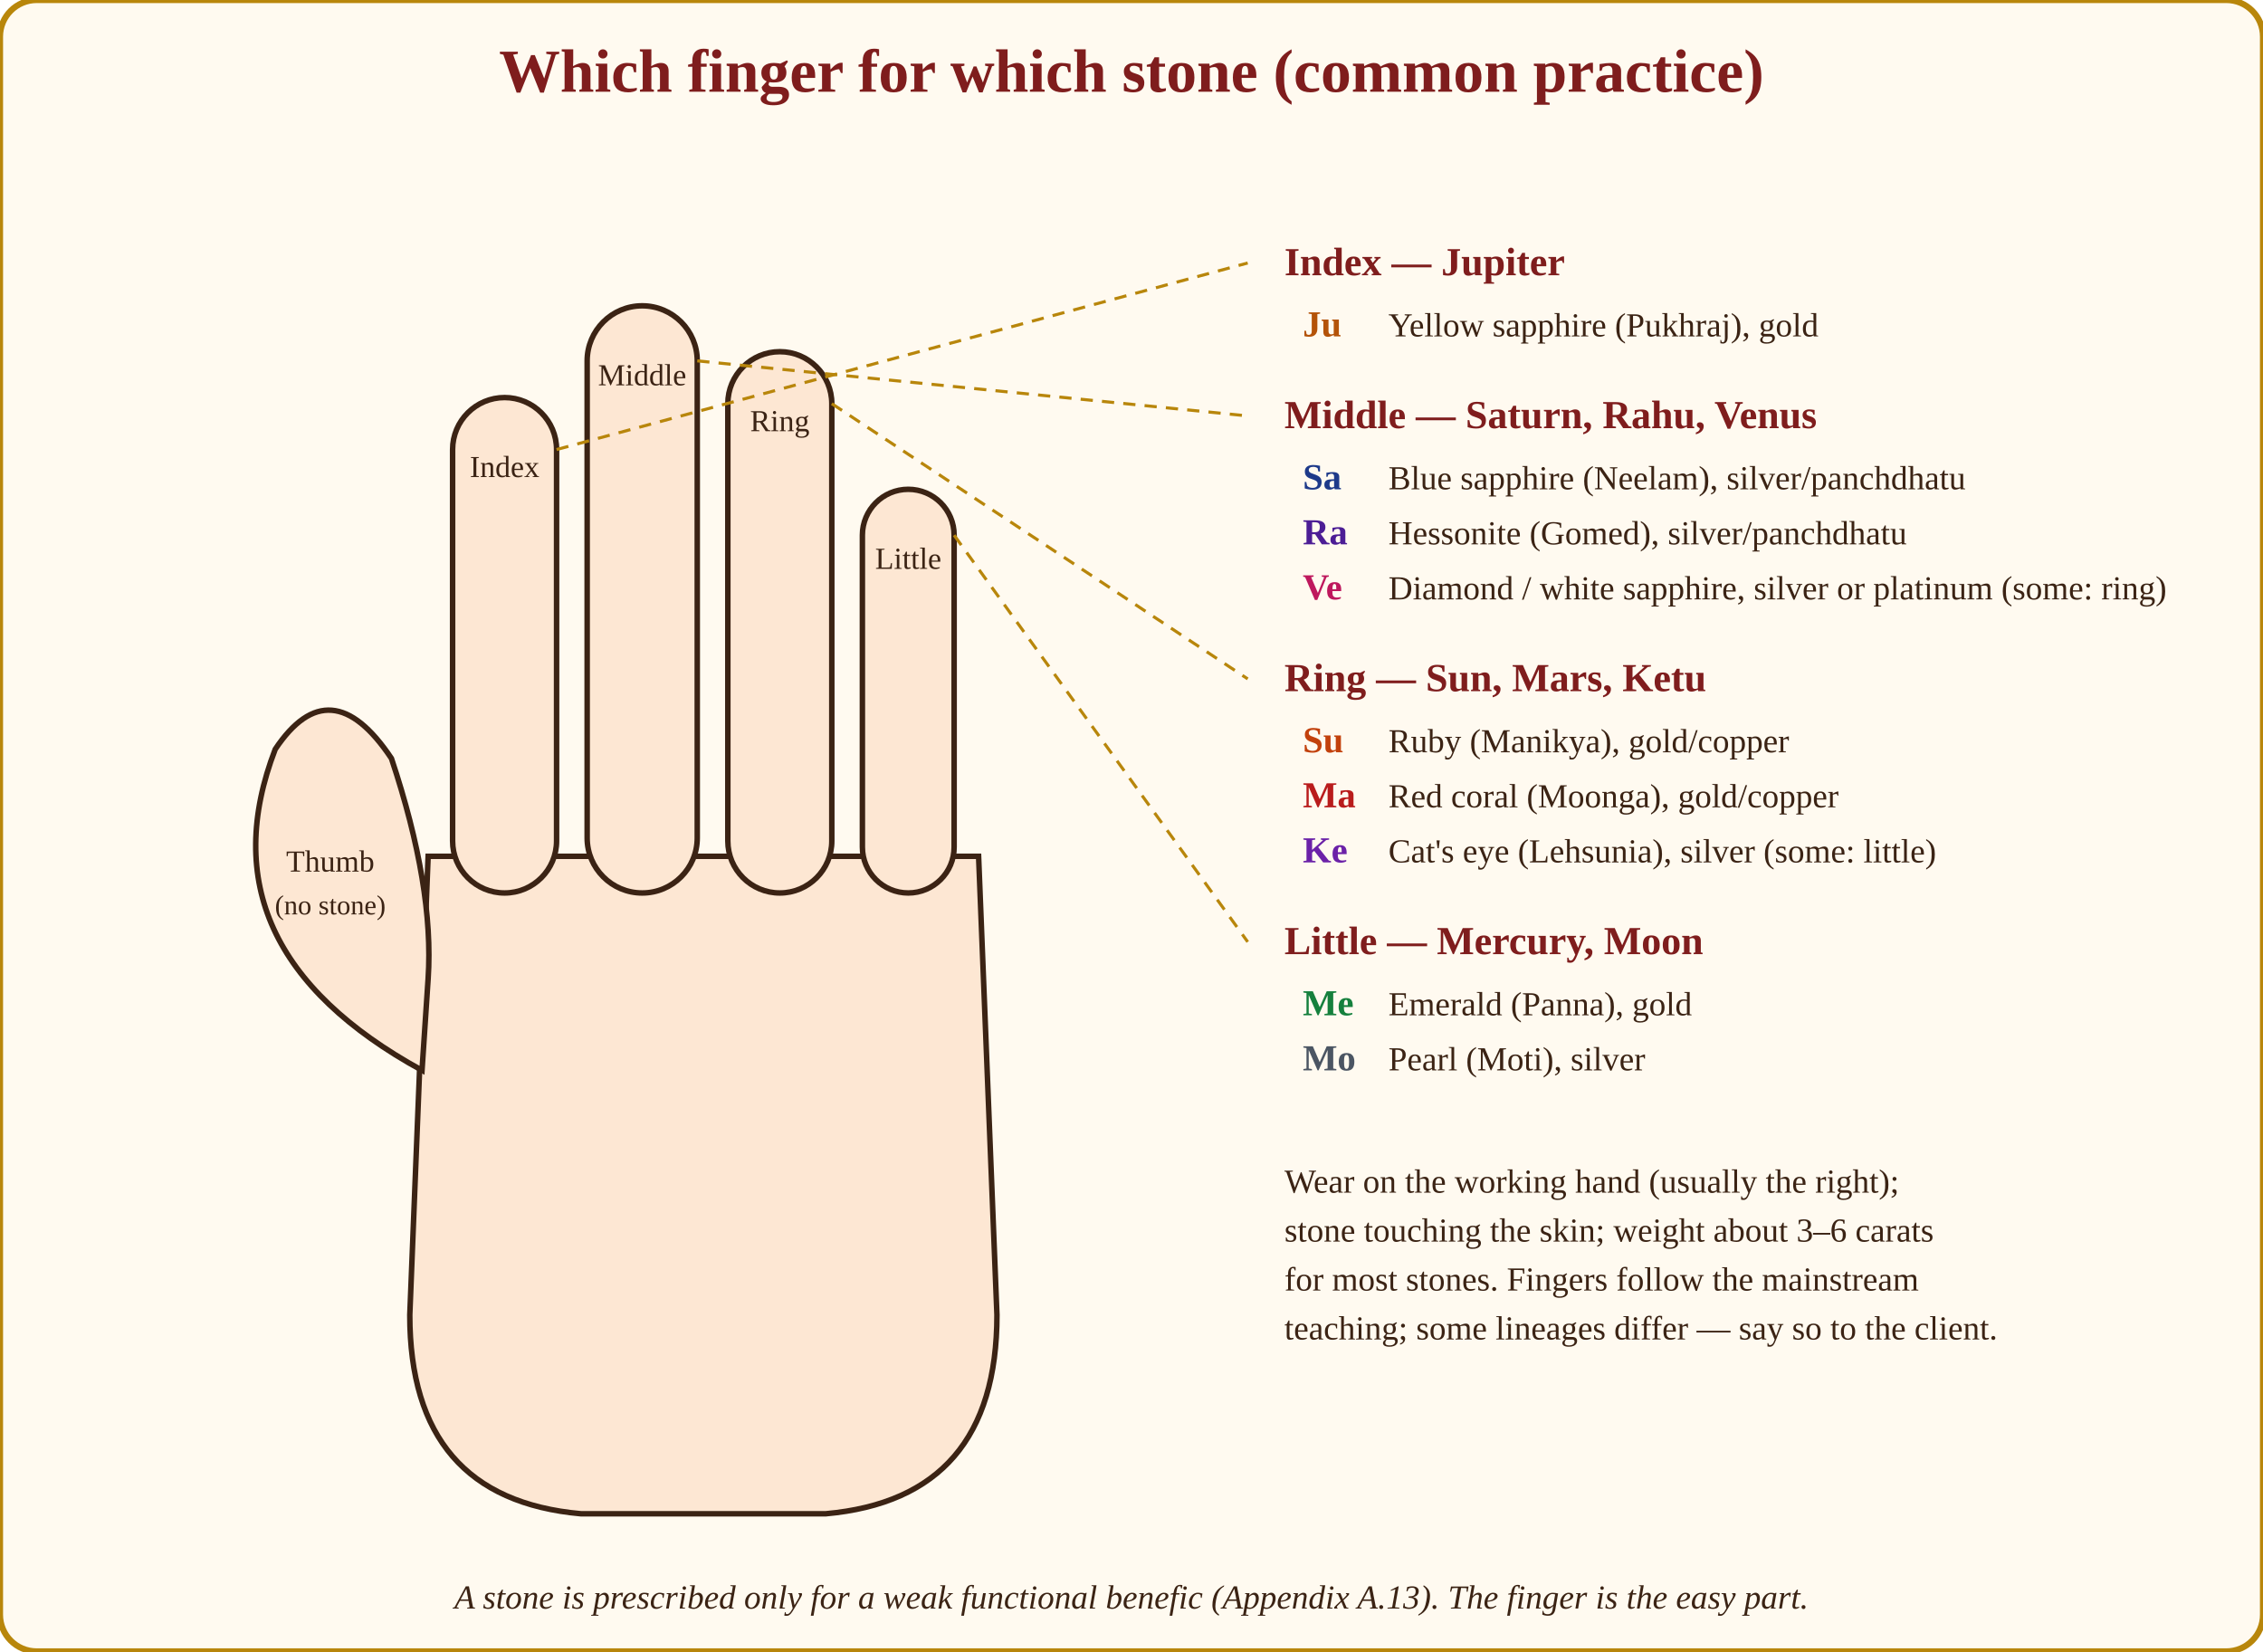
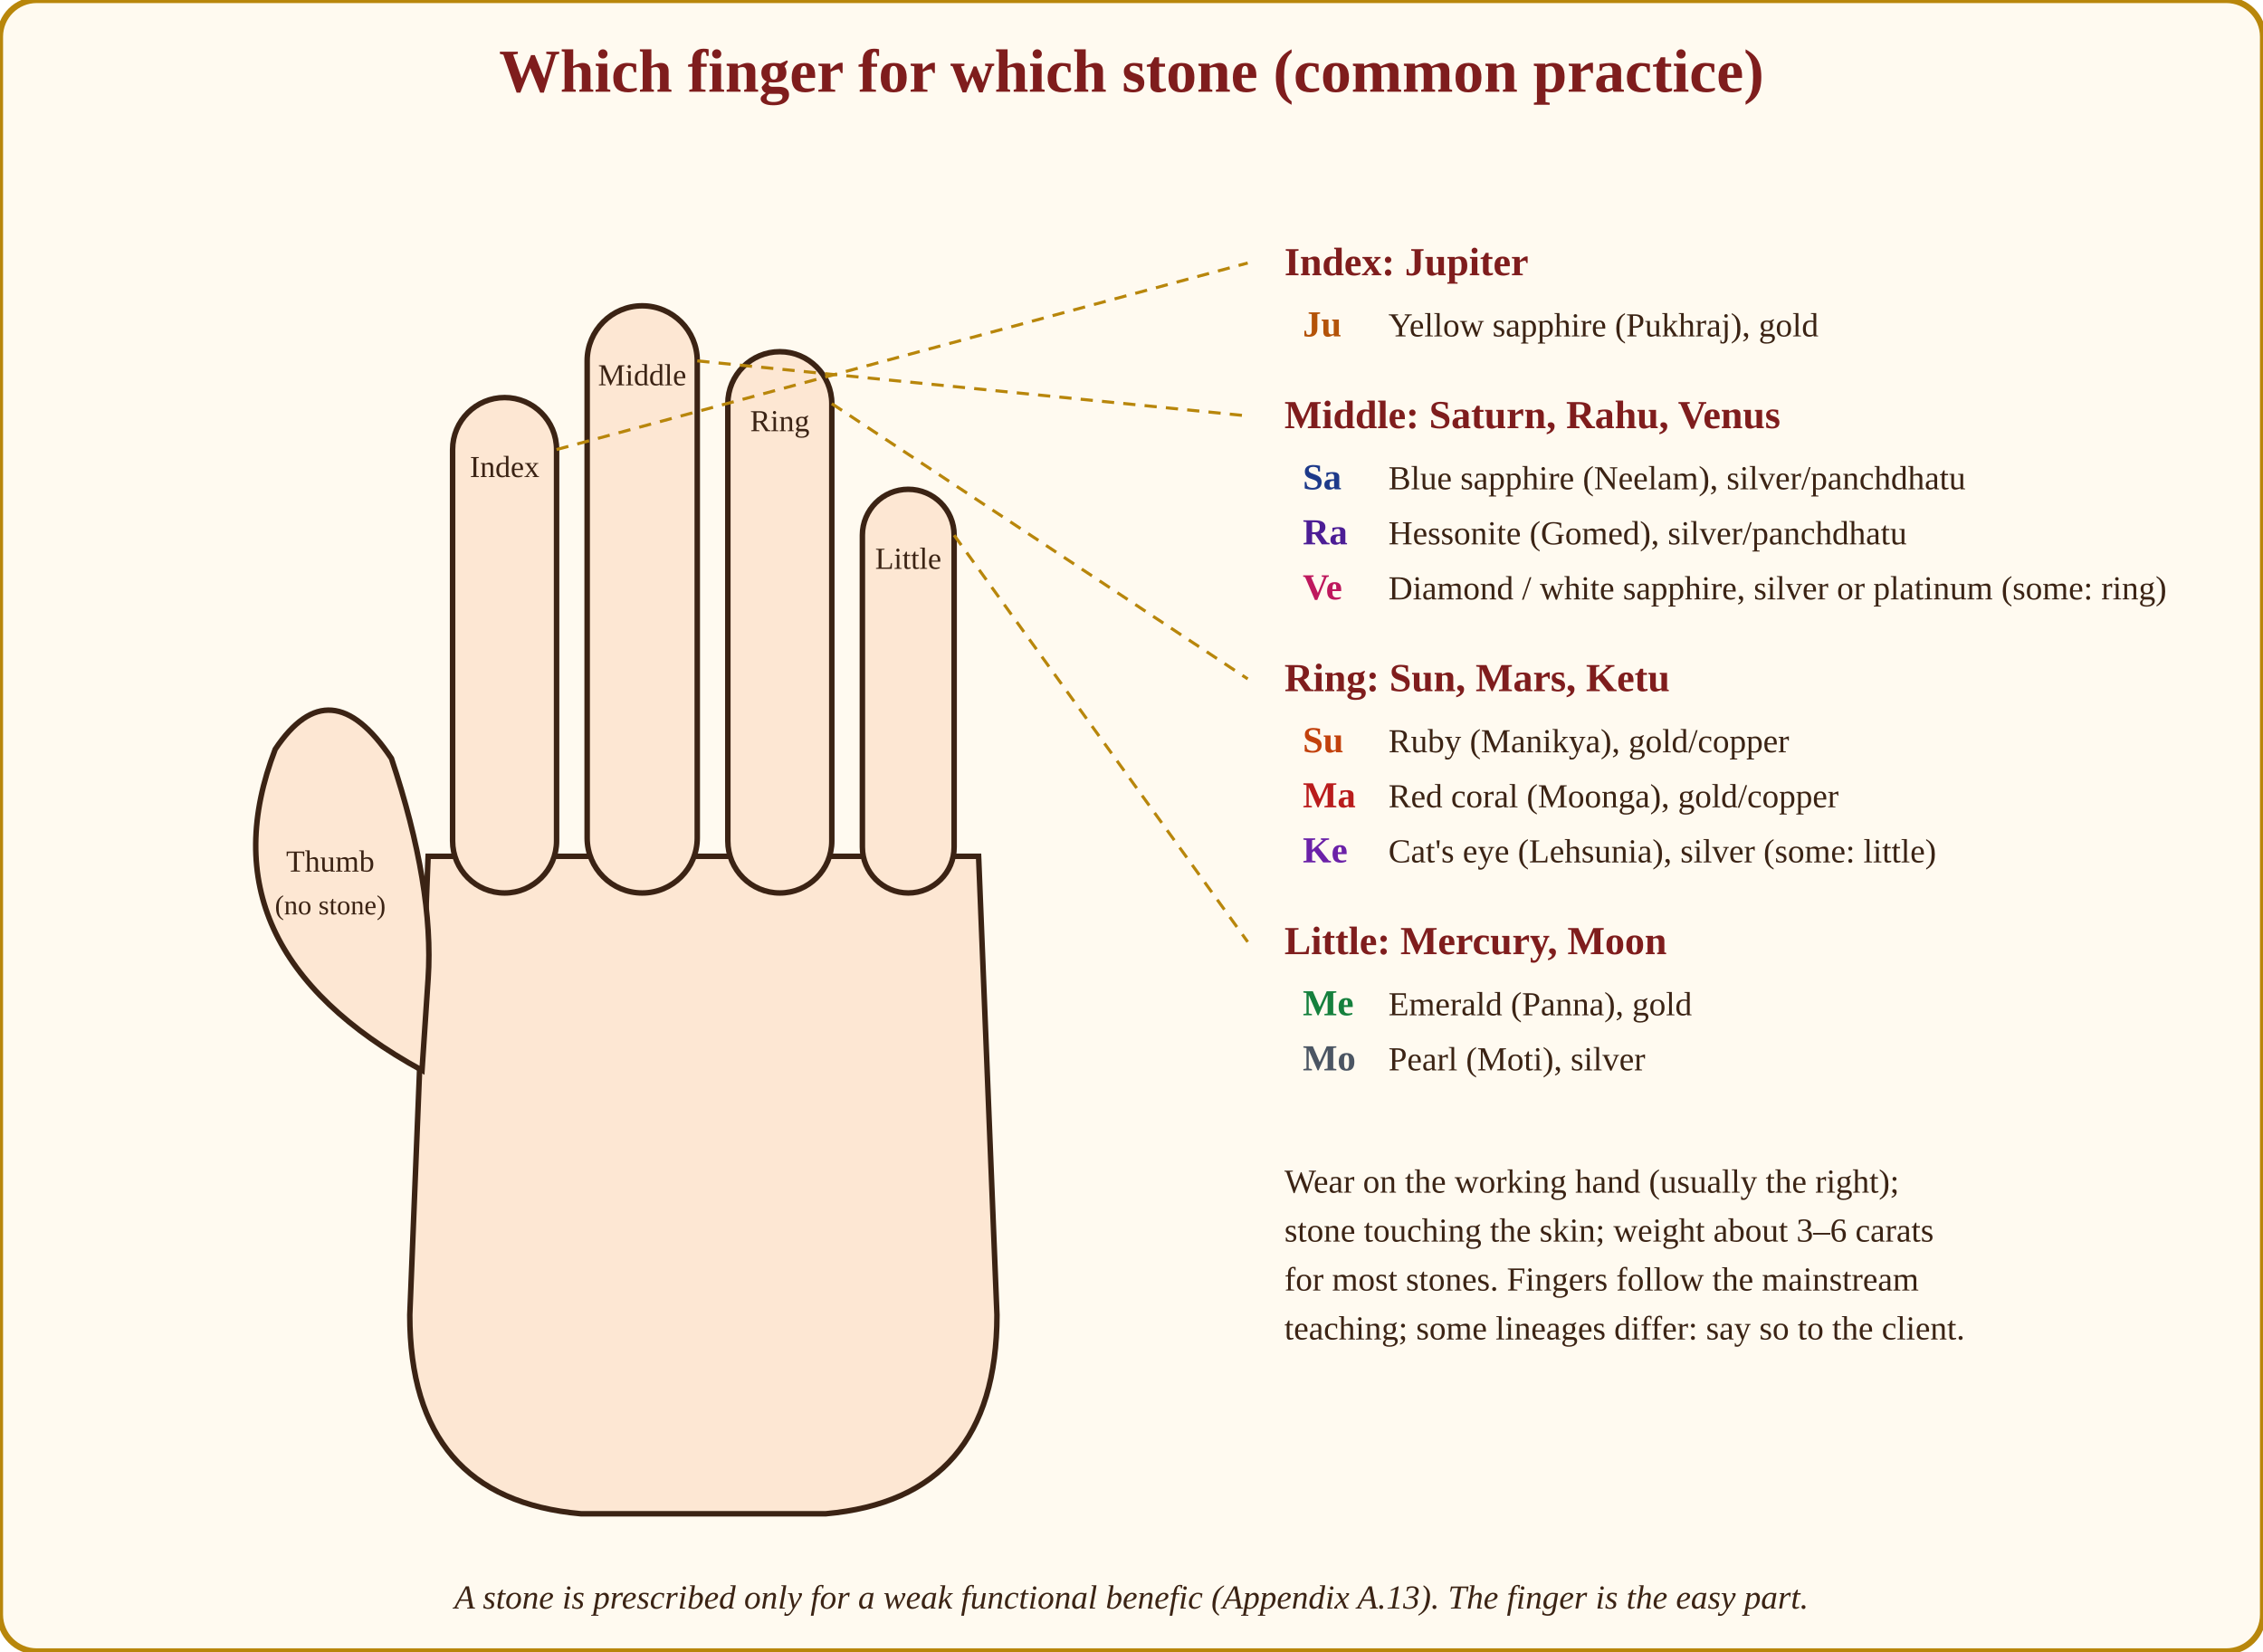
<svg xmlns="http://www.w3.org/2000/svg" width="740" height="540" viewBox="0 0 740 540" font-family="Georgia, 'Times New Roman', serif">
  <rect x="0" y="0" width="740" height="540" rx="12" fill="#fffaf0" stroke="#b8860b" stroke-width="2" />
  <text x="370.0" y="30" text-anchor="middle" font-size="20" font-weight="bold" fill="#7f1d1d">Which finger for which stone (common practice)</text>
  <path d="M140,280 L320,280 L326,430 Q326,490 270,495 L190,495 Q134,490 134,430 Z" fill="#fde7d3" stroke="#3b2314" stroke-width="1.8" />
  <rect x="148" y="130" width="34" height="162" rx="17.0" fill="#fde7d3" stroke="#3b2314" stroke-width="1.8" />
  <text x="165.0" y="156" text-anchor="middle" font-size="10" fill="#3b2314">Index</text>
  <rect x="192" y="100" width="36" height="192" rx="18.0" fill="#fde7d3" stroke="#3b2314" stroke-width="1.8" />
  <text x="210.0" y="126" text-anchor="middle" font-size="10" fill="#3b2314">Middle</text>
  <rect x="238" y="115" width="34" height="177" rx="17.0" fill="#fde7d3" stroke="#3b2314" stroke-width="1.8" />
  <text x="255.0" y="141" text-anchor="middle" font-size="10" fill="#3b2314">Ring</text>
  <rect x="282" y="160" width="30" height="132" rx="15.0" fill="#fde7d3" stroke="#3b2314" stroke-width="1.8" />
  <text x="297.0" y="186" text-anchor="middle" font-size="10" fill="#3b2314">Little</text>
  <path d="M138,350 Q65,310 90,245 Q108,218 128,248 Q142,290 140,320 Z" fill="#fde7d3" stroke="#3b2314" stroke-width="1.8" />
  <text x="108" y="285" text-anchor="middle" font-size="10" fill="#3b2314">Thumb</text>
  <text x="108" y="299" text-anchor="middle" font-size="9" fill="#3b2314">(no stone)</text>
-   <text x="420" y="90" text-anchor="start" font-size="13" fill="#7f1d1d" font-weight="bold">Index — Jupiter</text>
+   <text x="420" y="90" text-anchor="start" font-size="13" fill="#7f1d1d" font-weight="bold">Index: Jupiter</text>
  <text x="426" y="110" text-anchor="start" font-size="12" fill="#b45309" font-weight="bold">Ju</text>
  <text x="454" y="110" text-anchor="start" font-size="11" fill="#3b2314">Yellow sapphire (Pukhraj), gold</text>
-   <text x="420" y="140" text-anchor="start" font-size="13" fill="#7f1d1d" font-weight="bold">Middle — Saturn, Rahu, Venus</text>
+   <text x="420" y="140" text-anchor="start" font-size="13" fill="#7f1d1d" font-weight="bold">Middle: Saturn, Rahu, Venus</text>
  <text x="426" y="160" text-anchor="start" font-size="12" fill="#1e3a8a" font-weight="bold">Sa</text>
  <text x="454" y="160" text-anchor="start" font-size="11" fill="#3b2314">Blue sapphire (Neelam), silver/panchdhatu</text>
  <text x="426" y="178" text-anchor="start" font-size="12" fill="#4c1d95" font-weight="bold">Ra</text>
  <text x="454" y="178" text-anchor="start" font-size="11" fill="#3b2314">Hessonite (Gomed), silver/panchdhatu</text>
  <text x="426" y="196" text-anchor="start" font-size="12" fill="#be185d" font-weight="bold">Ve</text>
  <text x="454" y="196" text-anchor="start" font-size="11" fill="#3b2314">Diamond / white sapphire, silver or platinum (some: ring)</text>
-   <text x="420" y="226" text-anchor="start" font-size="13" fill="#7f1d1d" font-weight="bold">Ring — Sun, Mars, Ketu</text>
+   <text x="420" y="226" text-anchor="start" font-size="13" fill="#7f1d1d" font-weight="bold">Ring: Sun, Mars, Ketu</text>
  <text x="426" y="246" text-anchor="start" font-size="12" fill="#c2410c" font-weight="bold">Su</text>
  <text x="454" y="246" text-anchor="start" font-size="11" fill="#3b2314">Ruby (Manikya), gold/copper</text>
  <text x="426" y="264" text-anchor="start" font-size="12" fill="#b91c1c" font-weight="bold">Ma</text>
  <text x="454" y="264" text-anchor="start" font-size="11" fill="#3b2314">Red coral (Moonga), gold/copper</text>
  <text x="426" y="282" text-anchor="start" font-size="12" fill="#6b21a8" font-weight="bold">Ke</text>
  <text x="454" y="282" text-anchor="start" font-size="11" fill="#3b2314">Cat's eye (Lehsunia), silver (some: little)</text>
-   <text x="420" y="312" text-anchor="start" font-size="13" fill="#7f1d1d" font-weight="bold">Little — Mercury, Moon</text>
+   <text x="420" y="312" text-anchor="start" font-size="13" fill="#7f1d1d" font-weight="bold">Little: Mercury, Moon</text>
  <text x="426" y="332" text-anchor="start" font-size="12" fill="#15803d" font-weight="bold">Me</text>
  <text x="454" y="332" text-anchor="start" font-size="11" fill="#3b2314">Emerald (Panna), gold</text>
  <text x="426" y="350" text-anchor="start" font-size="12" fill="#4b5563" font-weight="bold">Mo</text>
  <text x="454" y="350" text-anchor="start" font-size="11" fill="#3b2314">Pearl (Moti), silver</text>
  <line x1="182" y1="147.0" x2="408" y2="86" stroke="#b8860b" stroke-width="1" stroke-dasharray="4 3" />
  <line x1="228" y1="118.0" x2="408" y2="136" stroke="#b8860b" stroke-width="1" stroke-dasharray="4 3" />
  <line x1="272" y1="132.0" x2="408" y2="222" stroke="#b8860b" stroke-width="1" stroke-dasharray="4 3" />
  <line x1="312" y1="175.0" x2="408" y2="308" stroke="#b8860b" stroke-width="1" stroke-dasharray="4 3" />
  <text x="420" y="390" text-anchor="start" font-size="11" fill="#3b2314">Wear on the working hand (usually the right);</text>
  <text x="420" y="406" text-anchor="start" font-size="11" fill="#3b2314">stone touching the skin; weight about 3–6 carats</text>
  <text x="420" y="422" text-anchor="start" font-size="11" fill="#3b2314">for most stones. Fingers follow the mainstream</text>
-   <text x="420" y="438" text-anchor="start" font-size="11" fill="#3b2314">teaching; some lineages differ — say so to the client.</text>
+   <text x="420" y="438" text-anchor="start" font-size="11" fill="#3b2314">teaching; some lineages differ: say so to the client.</text>
  <text x="370.0" y="526" text-anchor="middle" font-size="11" fill="#3b2314" font-style="italic">A stone is prescribed only for a weak functional benefic (Appendix A.13). The finger is the easy part.</text>
</svg>
